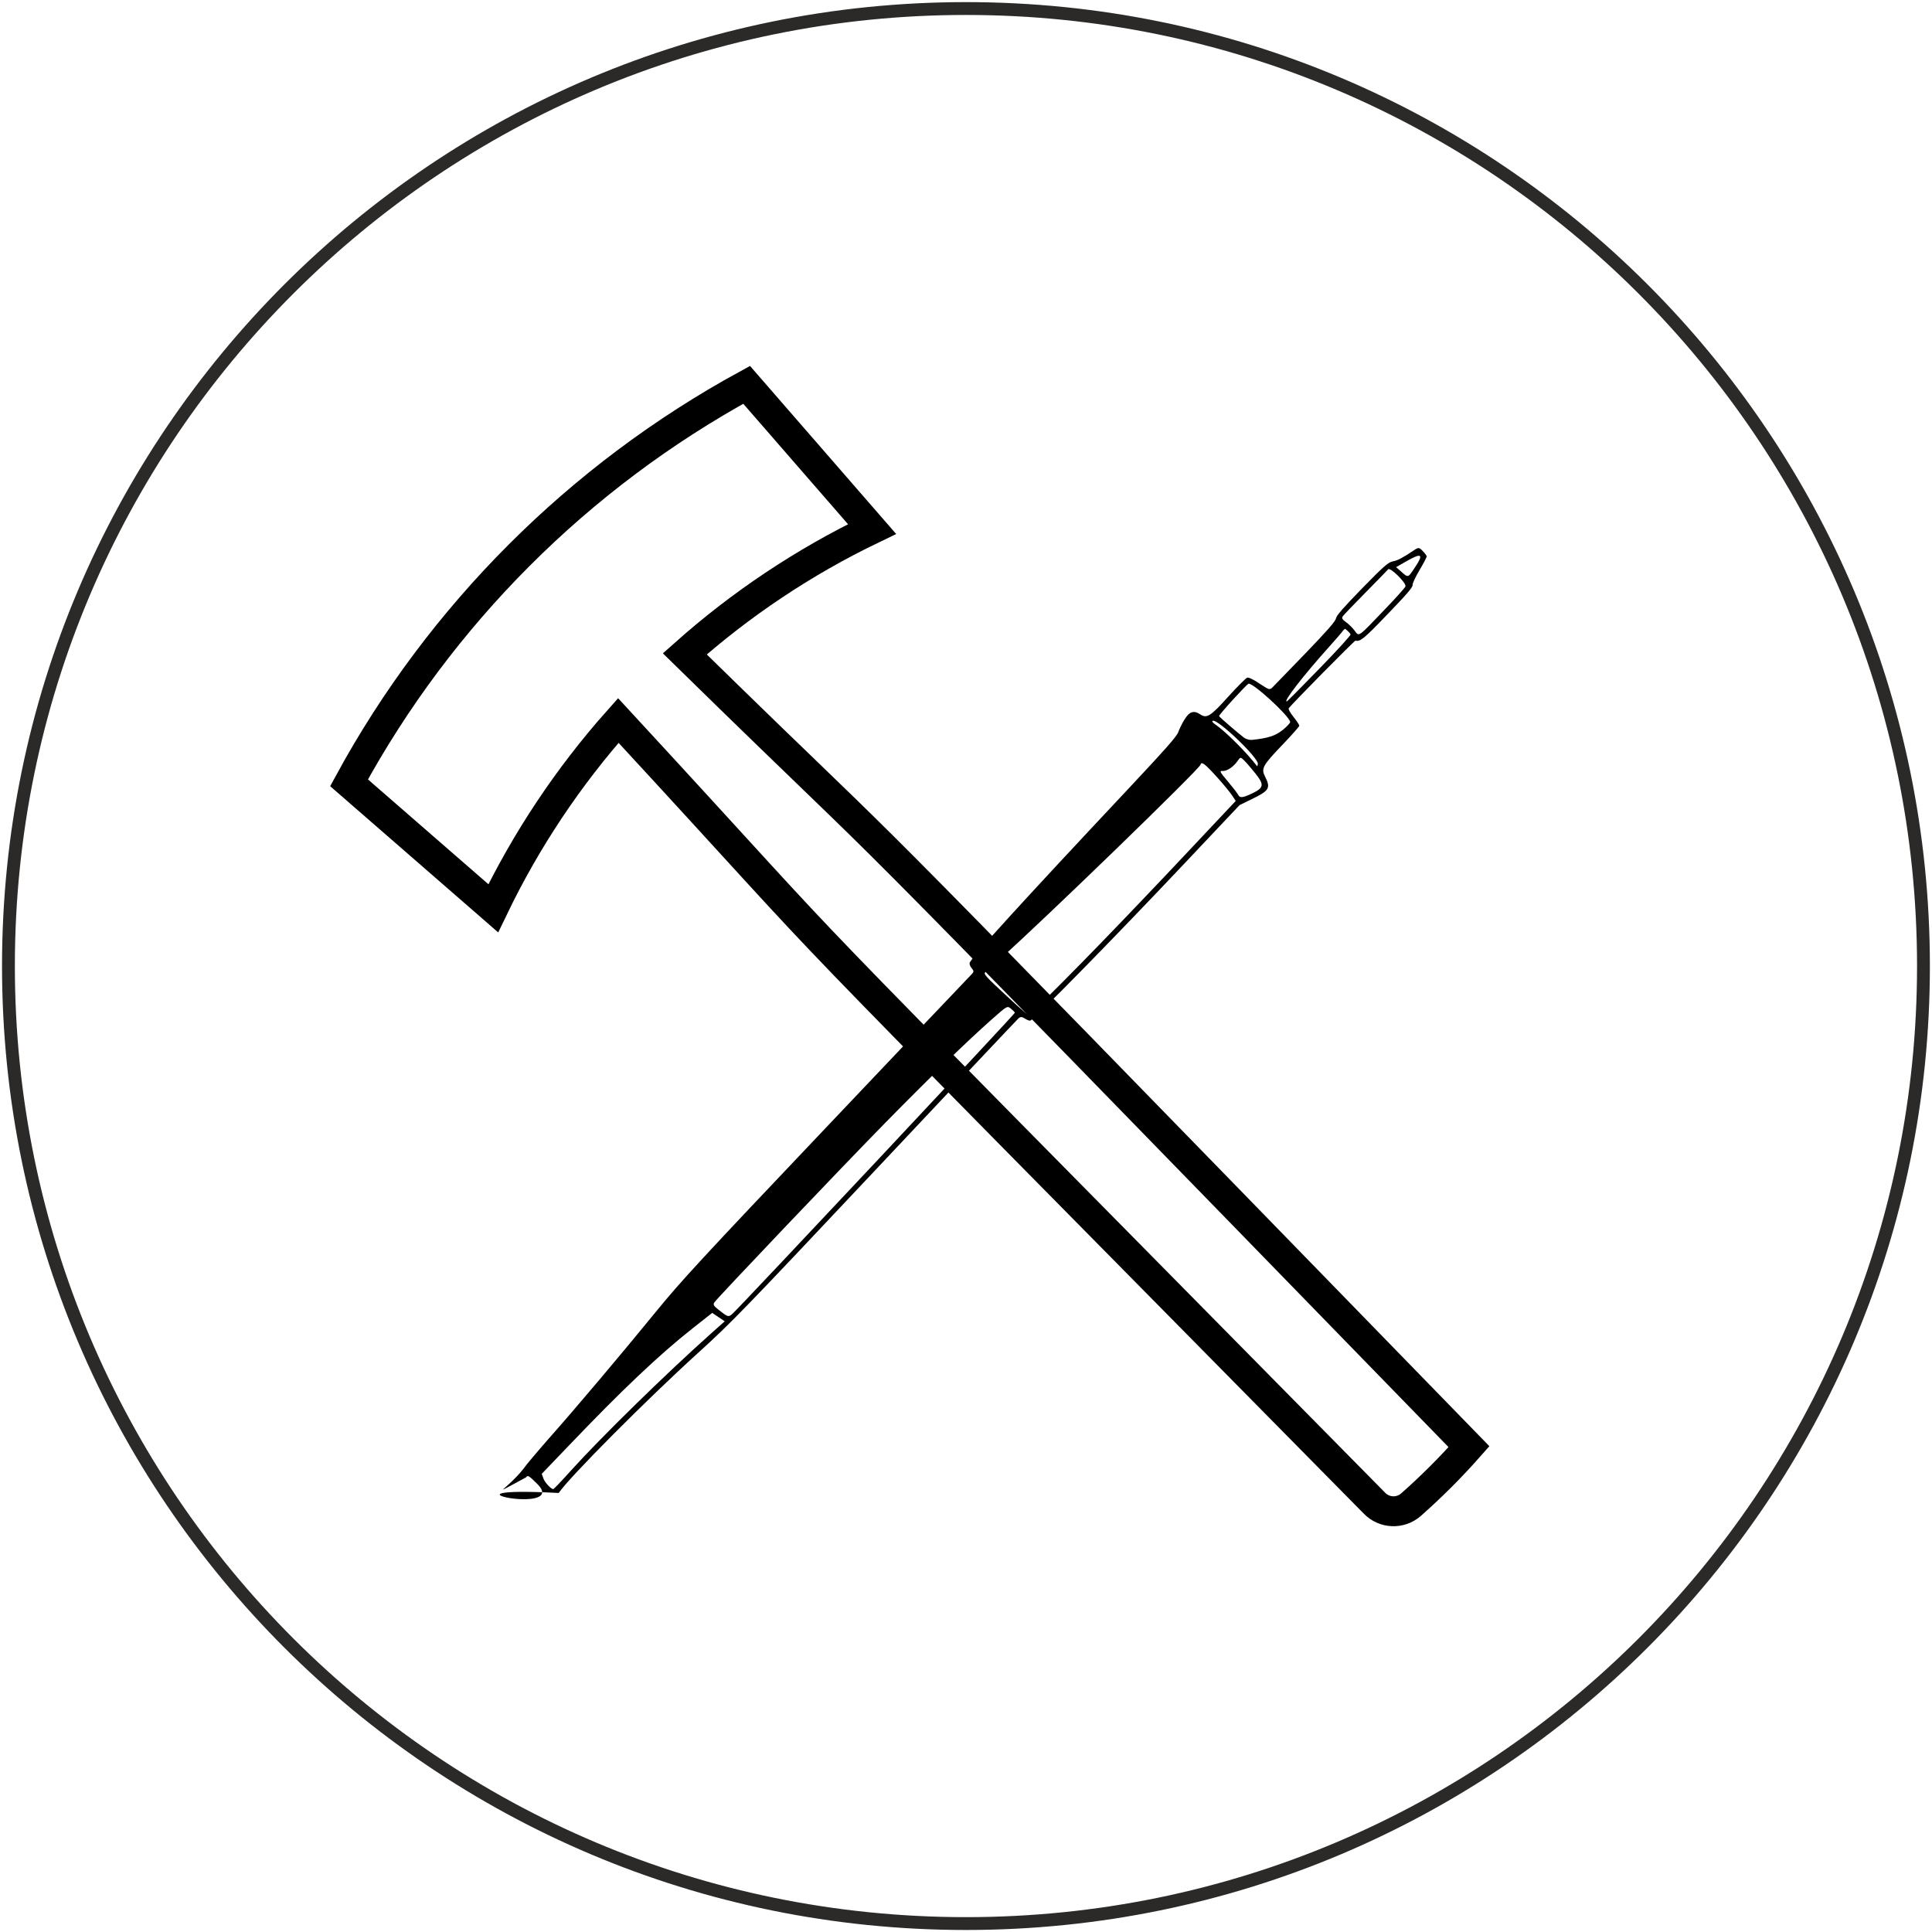
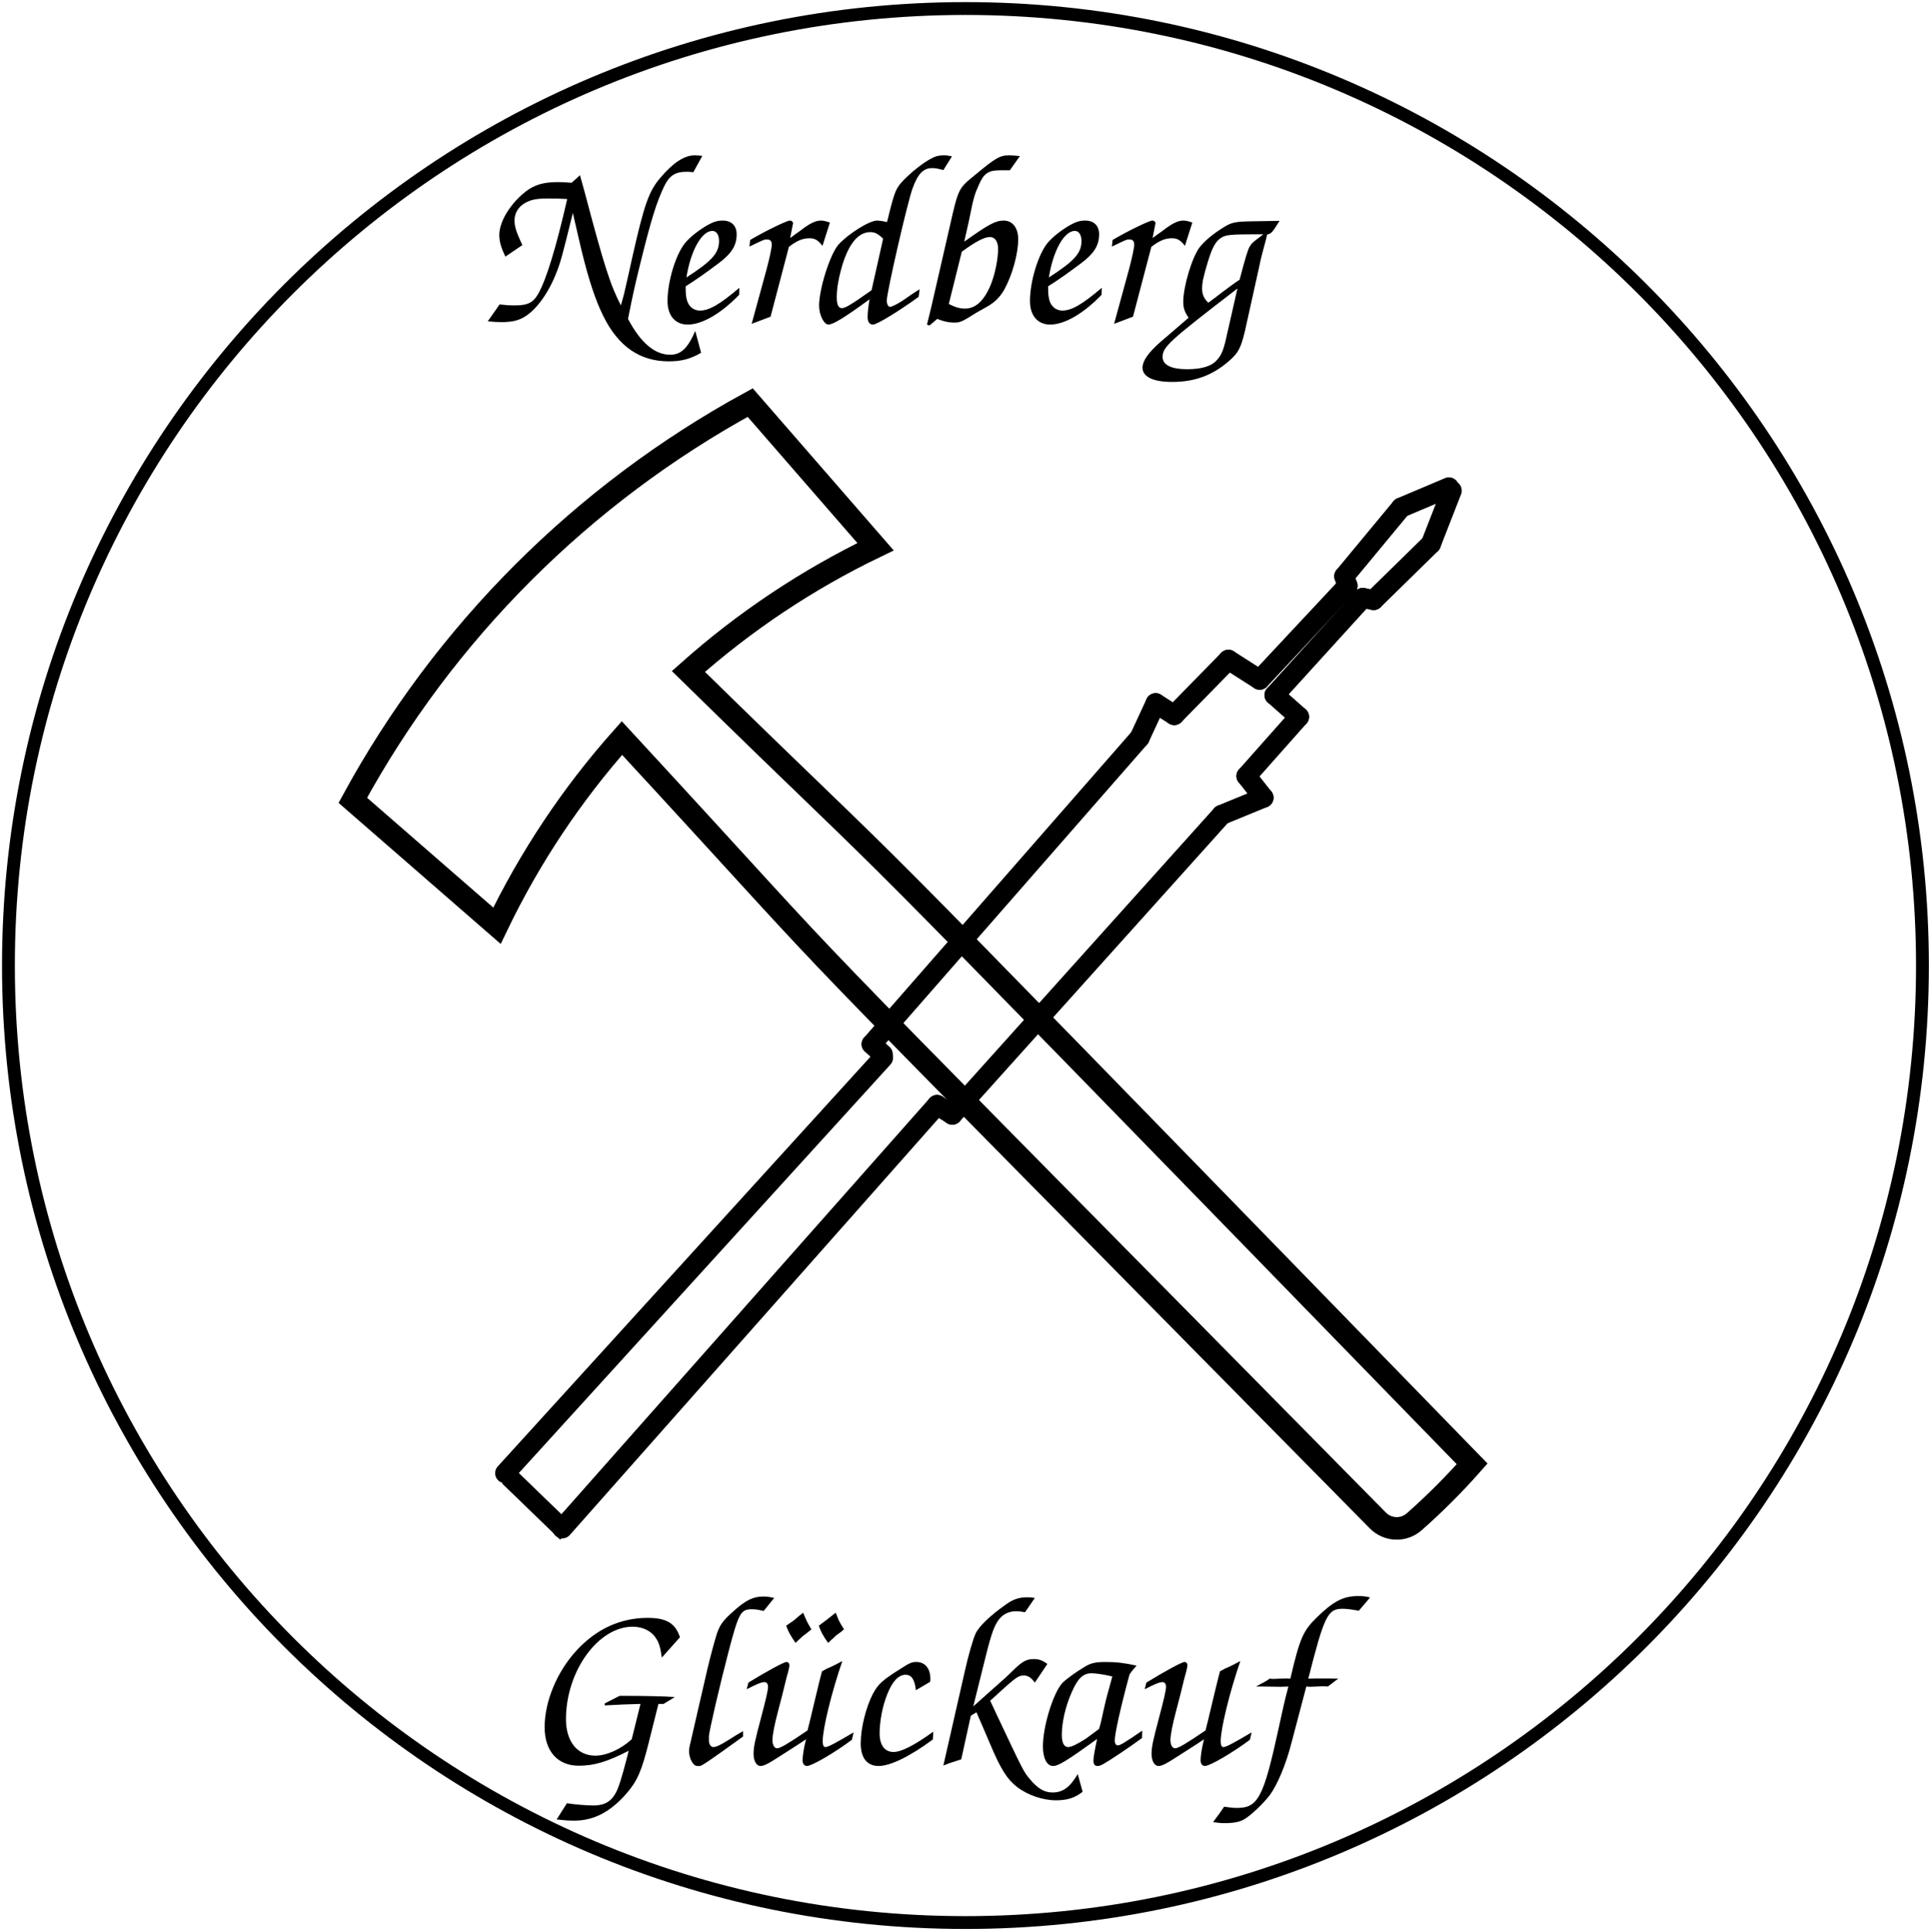
- <svg xmlns="http://www.w3.org/2000/svg" xml:space="preserve" width="200mm" height="200mm" version="1.0" style="clip-rule:evenodd;fill-rule:evenodd;image-rendering:optimizeQuality;shape-rendering:geometricPrecision;text-rendering:geometricPrecision" viewBox="0 0 20000 20000" id="svg10">
-   <defs id="defs4">
-     <style type="text/css" id="style2">
-    
-     .str0 {stroke:#2B2A29;stroke-width:132.97}
-     .fil0 {fill:none}
-     .fil1 {fill:black}
-    
-   </style>
-   </defs>
-   <g id="Ebene_x0020_1" style="display:inline">
-     <circle id="path828" class="fil0 str0" cx="9999.515" cy="10000.515" r="9912.132" />
+ <svg xmlns="http://www.w3.org/2000/svg" width="100%" height="100%" viewBox="0 0 567 567" version="1.1" xml:space="preserve" style="fill-rule:evenodd;clip-rule:evenodd;">
+   <g id="Ebene-1">
+     <circle id="path828" cx="283.451" cy="283.479" r="280.974" style="fill:none;stroke:black;stroke-width:3.77px;" />
  </g>
-   <g id="layer2" style="display:inline">
-     <g id="g5209" transform="matrix(1.105854,0,0,1.105854,-140.076,-219.4492)">
-       <path d="m 13877.888,13741.026 c -169.355,191.673 -350.526,372.843 -542.198,542.199 -99.513,87.926 -250.488,81.986 -342.649,-13.535 C 6620.985,7806.311 8508.25,9753.111 5914.752,6942.945 5447.712,7468.077 5052.879,8058.851 4744.035,8700.825 L 3394.117,7526.17 C 4250.083,5953.071 5545.518,4658.948 7115.992,3801.013 l 1173.999,1349.918 c -640.004,308.187 -1229.466,702.364 -1752.958,1168.419 2549.574,2496.356 531.38,423.919 7340.855,7421.675 z" id="path1151-6" style="clip-rule:evenodd;display:inline;fill:none;fill-opacity:1;fill-rule:evenodd;stroke:#000000;stroke-width:280;stroke-miterlimit:4;stroke-dasharray:none;stroke-opacity:1;image-rendering:optimizeQuality;shape-rendering:geometricPrecision;text-rendering:geometricPrecision" />
-       <path id="path826-3-4" class="fil1" d="m 5160.315,14093.932 c -82.106,-82.797 -93.706,-89.452 -109.662,-65.734 -373.002,199.406 -175.174,112.475 -22.912,-82.021 20.742,-30.833 127.774,-157.498 236.645,-281.779 255.964,-288.304 672.677,-783.124 1004.452,-1189.242 229.774,-281.807 421.183,-489.515 1592.047,-1722.986 731.296,-771.252 1342.609,-1415.363 1359.326,-1431.678 23.617,-23.157 24.451,-32.932 3.939,-57.066 -14.733,-15.654 -23.358,-38.681 -20.929,-50.828 9.688,-41.714 493.946,-573.778 1457.546,-1599.872 378.276,-403.543 482.893,-521.499 496.275,-561.876 9.631,-27.972 34.959,-80.985 58.101,-117.093 45.769,-74.861 87.052,-88.43 147.927,-47.478 59.294,39.889 96.121,17.58 260.736,-165.663 85.226,-94.252 165.104,-173.727 177.279,-178.169 14.82,-4.959 55.7,14.504 115.785,54.925 86.173,57.972 94.884,60.387 118.76,38.552 13.8,-13.684 152.612,-156.867 308.417,-318.476 209.419,-217.411 284.57,-303.513 288.91,-330.45 3.809,-26.147 67.804,-99.082 243.243,-279.637 199.057,-203.712 245.212,-245.01 286.209,-253.03 47.606,-9.314 89.983,-31.336 193.865,-100.404 49.031,-33.621 54.049,-32.543 87.468,1.423 19.736,20.167 36.554,42.965 38.639,50.109 0.762,7.403 -28.548,64.627 -65.807,126.839 -37.789,63.003 -67.386,125.775 -66.395,141.371 2.818,21.418 -50.828,84.09 -236.357,276.231 -219.512,228.997 -252.658,256.078 -298.6,245.843 -8.711,-2.415 -600.546,597.38 -625.011,633.747 -4.786,7.115 16.2,44.201 46.171,81.589 29.97,37.388 53.601,73.956 53.573,80.827 -0.03,6.871 -67.474,83.227 -149.494,169.3 -196.154,204.517 -210.268,230.621 -171.214,307.423 54.781,108.052 39.615,132.301 -134.357,215.082 l -104.603,51.359 -519.216,549.888 c -636.281,674.398 -1394.011,1447.389 -1438.226,1467.024 -8.208,3.666 -31.164,-4.887 -50.928,-18.184 -28.462,-19.147 -43.526,-18.945 -62.629,-0.791 -14.59,13.152 -619.55,654.647 -1345.297,1426.186 -1220.283,1296.689 -1343.701,1423.816 -1649.832,1701.339 -479.356,434.304 -1209.171,1167.507 -1307.564,1313.765 -1272.01,-66.587 95.025,217.093 -196.281,-80.366 z m 315.042,-133.724 c 282.758,-312.769 883.793,-900.635 1303.438,-1275.199 l 132.1,-117.84 -58.503,-39.357 -58.503,-39.357 -185.602,146.158 c -311.55,246.317 -655.672,571.778 -1156.015,1095.319 l -254.282,265.32 15.15,42.347 c 12.793,37.316 71.196,100.721 93.131,100.548 4.758,-0.244 81.201,-79.733 169.086,-177.939 z m 1508.244,-1463.559 c 80.381,-73.396 2645.213,-2807.109 2643.144,-2817.689 -1.293,-6.612 -18.399,-23.861 -37.1,-38.739 -34.239,-27.628 -34.771,-26.837 -182.252,103.624 -229.976,203.583 -574.931,538.819 -994.533,966.239 -404.739,412.153 -1568.689,1635.346 -1598.472,1679.619 -14.36,21.346 -8.064,32.471 39.874,70.463 86.131,68.279 91.938,69.889 129.34,36.483 z M 9762.755,9700.407 c 1.596,-2.372 77.492,-77.635 168.511,-166.842 379.742,-374.996 924.932,-943.01 1675.116,-1744.045 l 88.129,-93.447 -33.089,-49.822 c -44.115,-67.574 -220.875,-265.724 -259.614,-291.785 -22.927,-15.424 -33.233,-15.467 -36.741,1.696 -9.688,41.714 -1465.652,1453.167 -1887.684,1829.572 -60.746,54.45 -118.042,105.478 -126.796,113.37 -19.362,16.832 -0.158,37.79 217.813,239.549 136.628,126.365 189.037,169.661 194.355,161.755 z M 11848.877,7625.366 c 109.102,-52.926 113.443,-79.863 31.165,-184.595 -38.121,-47.464 -85.456,-103.424 -105.723,-122.8 -33.421,-33.967 -36.856,-33.981 -60.789,1.595 -37.762,56.132 -102.69,99.729 -142.58,95.862 -31.436,-2.774 -25.672,9.142 49.275,97.458 46.544,55.428 90.702,112.695 97.515,126.466 15.726,31.25 41.901,28.188 131.137,-13.986 z m 52.683,-274.621 c 12.377,-52.538 -377.181,-425.998 -422.46,-404.782 -10.852,4.183 0.978,19.032 31.02,39.242 91.175,62.485 294.342,265.768 384.482,386.124 1.05,1.854 3.997,-7.647 6.958,-20.584 z m -54.55,-226.18 c 150.7,-15.754 218.446,-37.933 287.918,-93.403 39.774,-31.81 70.837,-66.035 69.026,-75.293 -13.483,-61.896 -354.412,-372.785 -390.419,-356.815 -22.511,11.269 -278.706,291.381 -275.055,303.024 1.553,7.935 180.614,161.697 233.036,201.558 18.443,13.555 51.964,23.473 75.494,20.929 z m 629.64,-666.233 c 162.962,-167.13 294.646,-311.663 292.835,-320.92 -1.811,-9.257 -24.969,-32.874 -51.575,-53.07 0,0 -15.366,9.185 -27.34,28.691 -6.382,9.487 -61.35,72.418 -122.153,140.609 -241.346,268.282 -434.783,518.265 -395.109,510.503 3.968,-0.776 141.171,-138.151 303.342,-305.813 z m 610.135,-551.886 c 105.637,-109.23 194.053,-208.226 196.742,-219.05 7.013,-34.326 -145.109,-183.747 -162.919,-158.98 -3.191,4.744 -96.883,101.339 -208.083,213.717 -111.2,112.378 -208.083,213.717 -216.593,226.366 -11.168,16.602 -3.824,29.582 32.012,54.838 25.557,18.342 62.14,54.436 80.007,79.088 42.045,56.994 26.938,67.502 278.834,-195.979 z m 285.489,-397.061 c 82.969,-123.331 63.477,-138.741 -74.273,-60.3 l -102.517,58.503 35.548,30.804 c 82.149,72.49 71.57,74.56 141.242,-29.007 z" style="clip-rule:evenodd;fill:#000000;fill-rule:evenodd;stroke-width:0.953;image-rendering:optimizeQuality;shape-rendering:geometricPrecision;text-rendering:geometricPrecision" />
+   <g id="Layer-1">
+     <g id="g5209" transform="matrix(1.10585,0,0,1.10585,-2.80974,-0.954185)">
+       <path id="path1151-6" d="M393.389,389.509C388.588,394.943 383.453,400.078 378.02,404.879C375.199,407.371 370.919,407.203 368.307,404.495C187.681,221.281 241.179,276.466 167.662,196.808C154.423,211.694 143.231,228.44 134.477,246.638L96.211,213.34C120.475,168.748 157.196,132.065 201.713,107.745L234.992,146.011C216.85,154.747 200.141,165.92 185.302,179.131C257.573,249.894 200.364,191.148 393.389,389.509Z" style="fill:none;stroke:black;stroke-width:5.99px;" />
+       <g transform="matrix(0.791372,0.505609,-0.505609,0.791372,65.9565,-195.564)">
+         <path id="path340" d="M476.244,108.541L479.4,124.387L476.244,108.541" style="fill:none;fill-rule:nonzero;stroke:black;stroke-width:5.67px;stroke-linecap:round;stroke-linejoin:round;" />
+         <path id="path342" d="M479.4,124.387L474.293,146.482L479.4,124.387" style="fill:none;fill-rule:nonzero;stroke:black;stroke-width:5.67px;stroke-linecap:round;stroke-linejoin:round;" />
+         <path id="path344" d="M474.293,146.482L471.393,147.629L474.293,146.482" style="fill:none;fill-rule:nonzero;stroke:black;stroke-width:5.67px;stroke-linecap:round;stroke-linejoin:round;" />
+         <path id="path406" d="M422.299,328.707L439.516,214.916L422.299,328.707" style="fill:none;fill-rule:nonzero;stroke:black;stroke-width:5.67px;stroke-linecap:round;stroke-linejoin:round;" />
+         <path id="path408" d="M470.791,207.783L478.139,210.336L470.791,207.783" style="fill:none;fill-rule:nonzero;stroke:black;stroke-width:5.67px;stroke-linecap:round;stroke-linejoin:round;" />
+         <path id="path410" d="M448.786,182.816L459.274,182.816L448.786,182.816" style="fill:none;fill-rule:nonzero;stroke:black;stroke-width:5.67px;stroke-linecap:round;stroke-linejoin:round;" />
+         <path id="path412" d="M471.393,147.629L465.142,184.216L471.393,147.629" style="fill:none;fill-rule:nonzero;stroke:black;stroke-width:5.67px;stroke-linecap:round;stroke-linejoin:round;" />
+         <path id="path416" d="M463.677,145.297L466.783,120.256L463.677,145.297" style="fill:none;fill-rule:nonzero;stroke:black;stroke-width:5.67px;stroke-linecap:round;stroke-linejoin:round;" />
+         <path id="path418" d="M478.139,210.336L470.791,220.793L478.139,210.336" style="fill:none;fill-rule:nonzero;stroke:black;stroke-width:5.67px;stroke-linecap:round;stroke-linejoin:round;" />
+         <path id="path420" d="M465.142,184.216L474.293,185.665L465.142,184.216" style="fill:none;fill-rule:nonzero;stroke:black;stroke-width:5.67px;stroke-linecap:round;stroke-linejoin:round;" />
+         <path id="path422" d="M470.791,220.793L452.244,333.226L470.791,220.793" style="fill:none;fill-rule:nonzero;stroke:black;stroke-width:5.67px;stroke-linecap:round;stroke-linejoin:round;" />
+         <path id="path424" d="M459.274,182.816L465.901,147.056L459.274,182.816" style="fill:none;fill-rule:nonzero;stroke:black;stroke-width:5.67px;stroke-linecap:round;stroke-linejoin:round;" />
+         <g id="path426" transform="matrix(-0.411025,-1.05155,0.195146,-0.0762782,469.756,944.047)">
+           <path d="M388.91,575.952L399.694,485.887L388.91,575.952" style="fill:none;fill-rule:nonzero;stroke:black;stroke-width:5.67px;stroke-linecap:round;stroke-linejoin:round;" />
+         </g>
+         <path id="path428" d="M439.516,214.916L438.064,204.242L439.516,214.916" style="fill:none;fill-rule:nonzero;stroke:black;stroke-width:5.67px;stroke-linecap:round;stroke-linejoin:round;" />
+         <path id="path430" d="M452.244,333.226L447.142,333.226L452.244,333.226" style="fill:none;fill-rule:nonzero;stroke:black;stroke-width:5.67px;stroke-linecap:round;stroke-linejoin:round;" />
+         <path id="path432" d="M447.142,333.226L422.299,491.158L447.142,333.226" style="fill:none;fill-rule:nonzero;stroke:black;stroke-width:5.67px;stroke-linecap:round;stroke-linejoin:round;" />
+         <path id="path434" d="M426.487,329.424L422.299,328.707L426.487,329.424" style="fill:none;fill-rule:nonzero;stroke:black;stroke-width:5.67px;stroke-linecap:round;stroke-linejoin:round;" />
+         <path id="path436" d="M474.293,185.665L470.791,207.783L474.293,185.665" style="fill:none;fill-rule:nonzero;stroke:black;stroke-width:5.67px;stroke-linecap:round;stroke-linejoin:round;" />
+         <path id="path438" d="M438.064,204.242L444.3,204.242L438.064,204.242" style="fill:none;fill-rule:nonzero;stroke:black;stroke-width:5.67px;stroke-linecap:round;stroke-linejoin:round;" />
+         <path id="path440" d="M444.3,204.242L448.786,182.816L444.3,204.242" style="fill:none;fill-rule:nonzero;stroke:black;stroke-width:5.67px;stroke-linecap:round;stroke-linejoin:round;" />
+         <path id="path442" d="M465.901,147.056L463.677,145.297L465.901,147.056" style="fill:none;fill-rule:nonzero;stroke:black;stroke-width:5.67px;stroke-linecap:round;stroke-linejoin:round;" />
+         <path id="path444" d="M466.783,120.256L475.082,108.18L466.783,120.256" style="fill:none;fill-rule:nonzero;stroke:black;stroke-width:5.67px;stroke-linecap:round;stroke-linejoin:round;" />
+         <g id="path446" transform="matrix(1,-5.55112e-17,5.55112e-17,1,0.597349,0.801981)">
+           <path d="M399.694,485.887L426.487,329.424L399.694,485.887" style="fill:none;fill-rule:nonzero;stroke:black;stroke-width:5.67px;stroke-linecap:round;stroke-linejoin:round;" />
+         </g>
+       </g>
+     </g>
+     <g transform="matrix(1,0,0,1,-36.9881,37.2667)">
+       <text x="177.314px" y="57.089px" style="font-family:'OldEnglishTextMT', 'Old English Text MT', cursive;font-size:72px;">Nerdberg</text>
+     </g>
+     <g transform="matrix(1,0,0,1,-21.4373,33.1844)">
+       <text x="172.837px" y="484.371px" style="font-family:'OldEnglishTextMT', 'Old English Text MT', cursive;font-size:72px;">Glückauf</text>
    </g>
  </g>
</svg>
